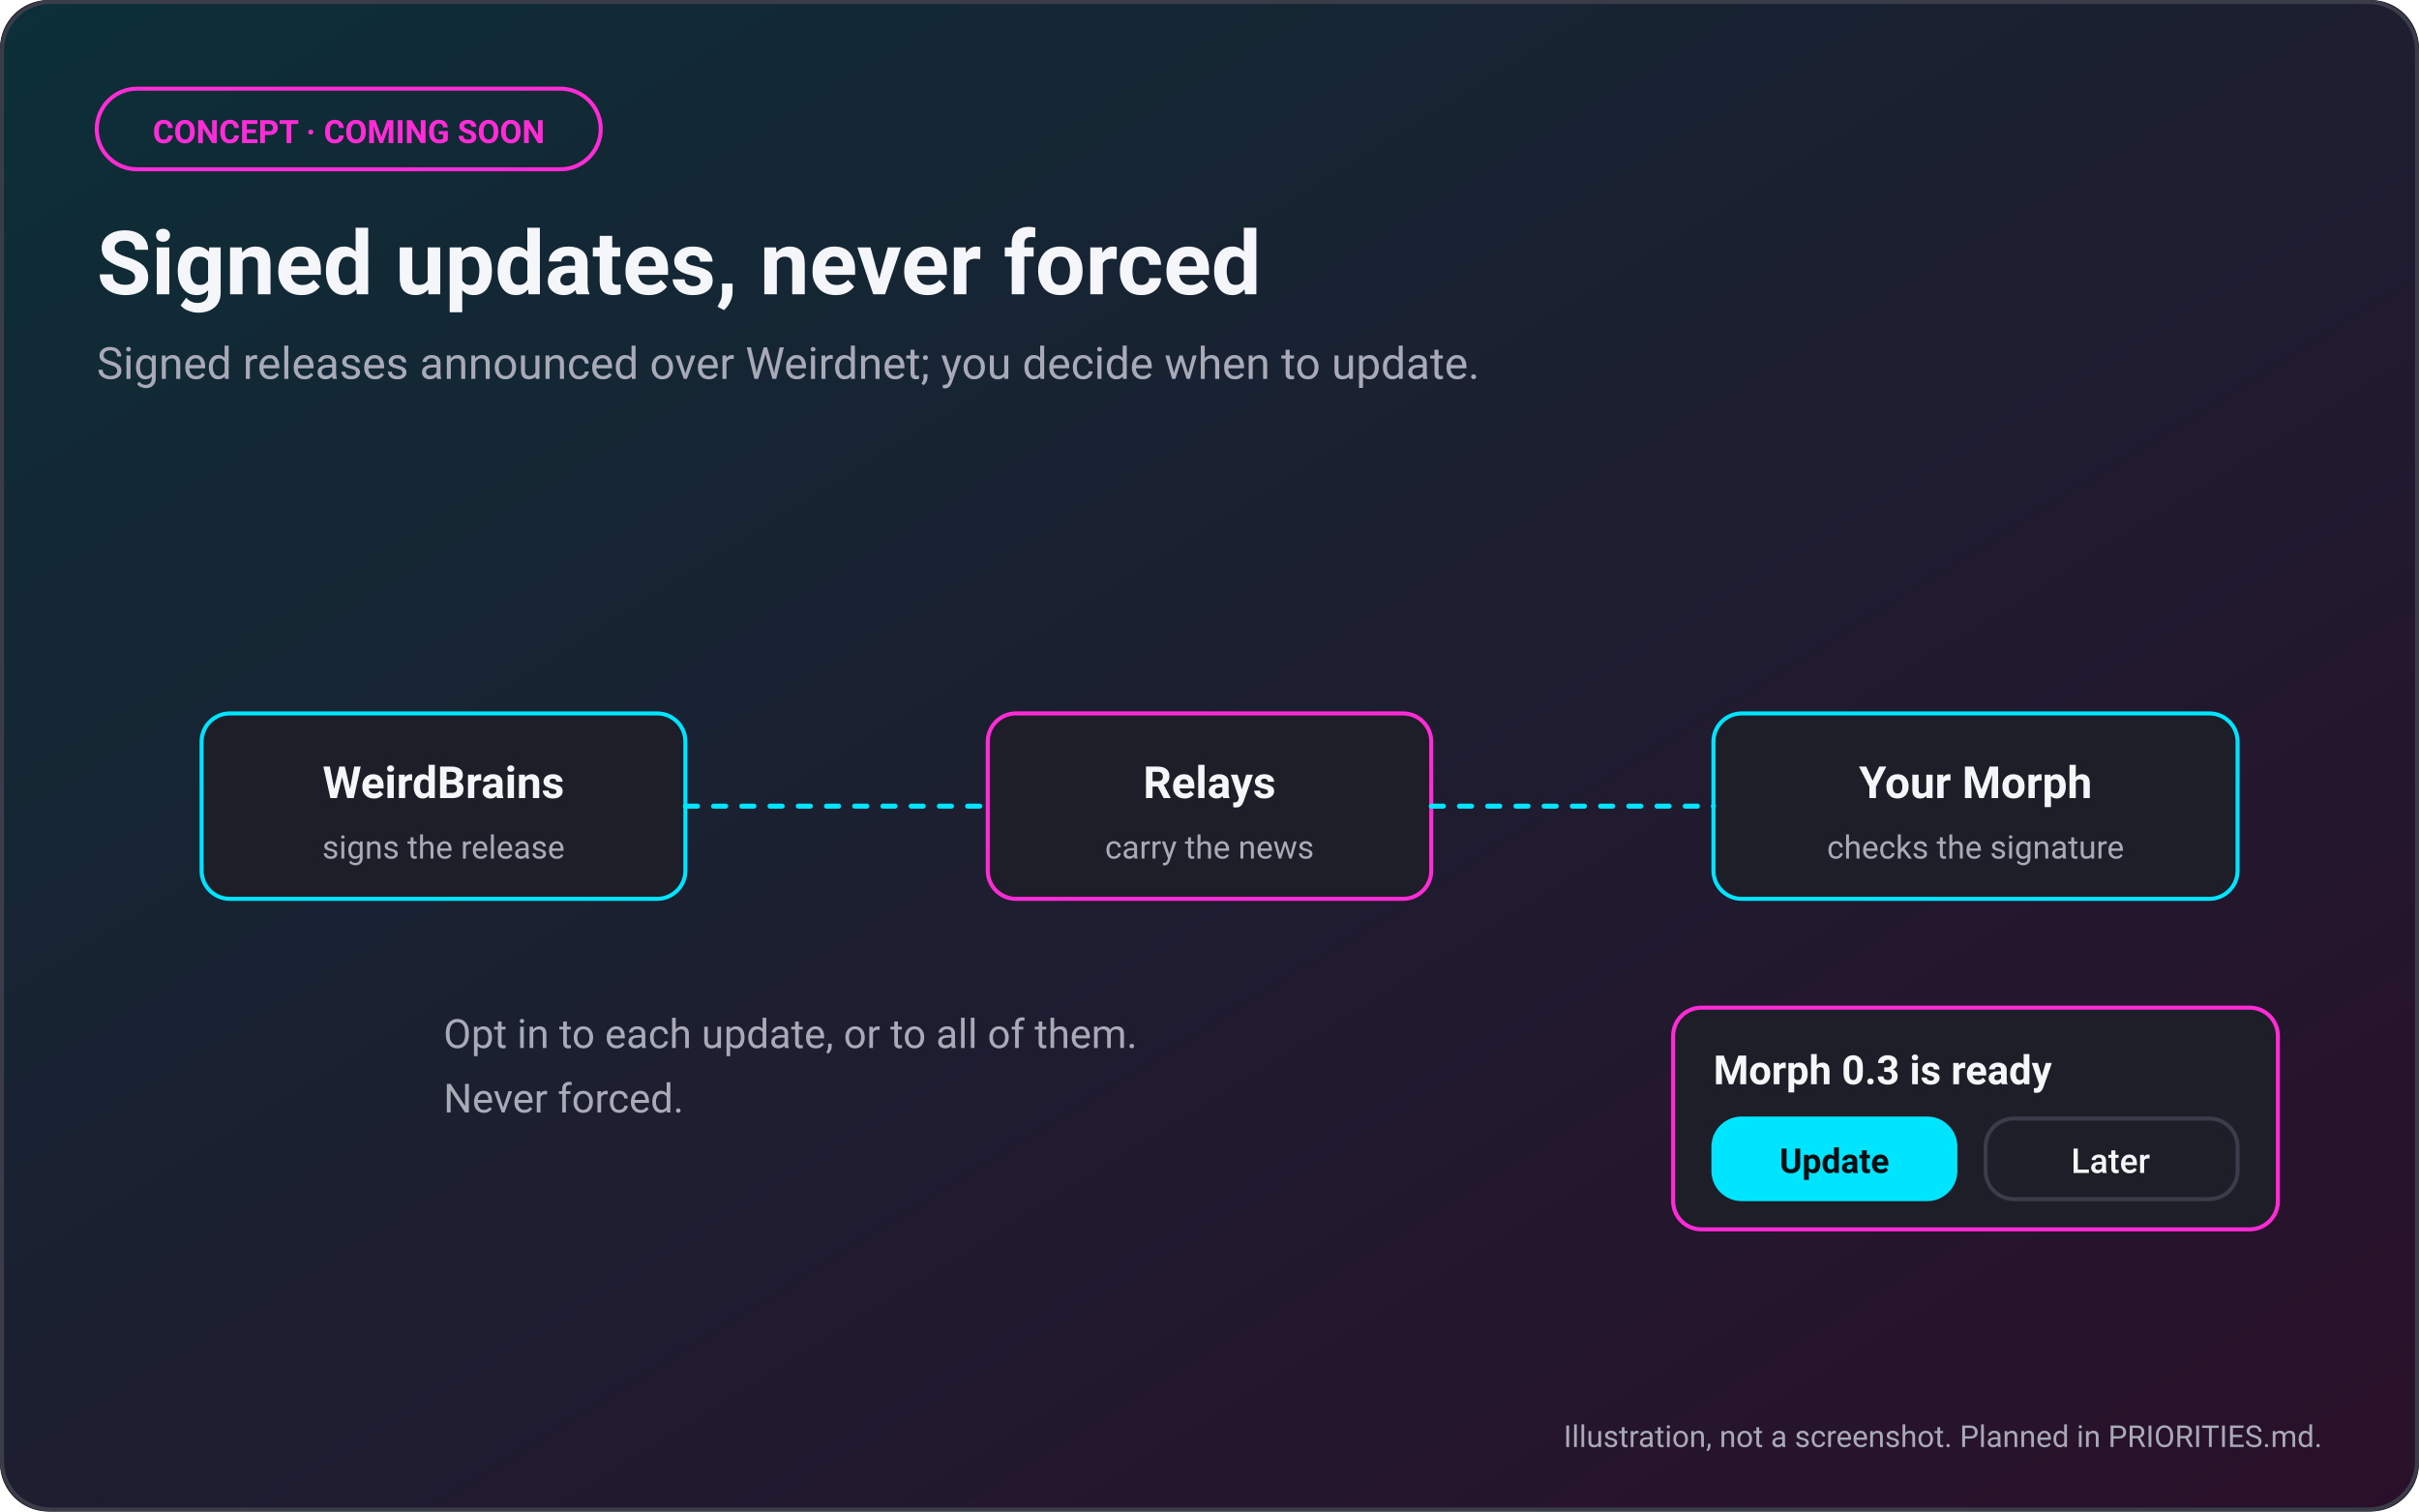
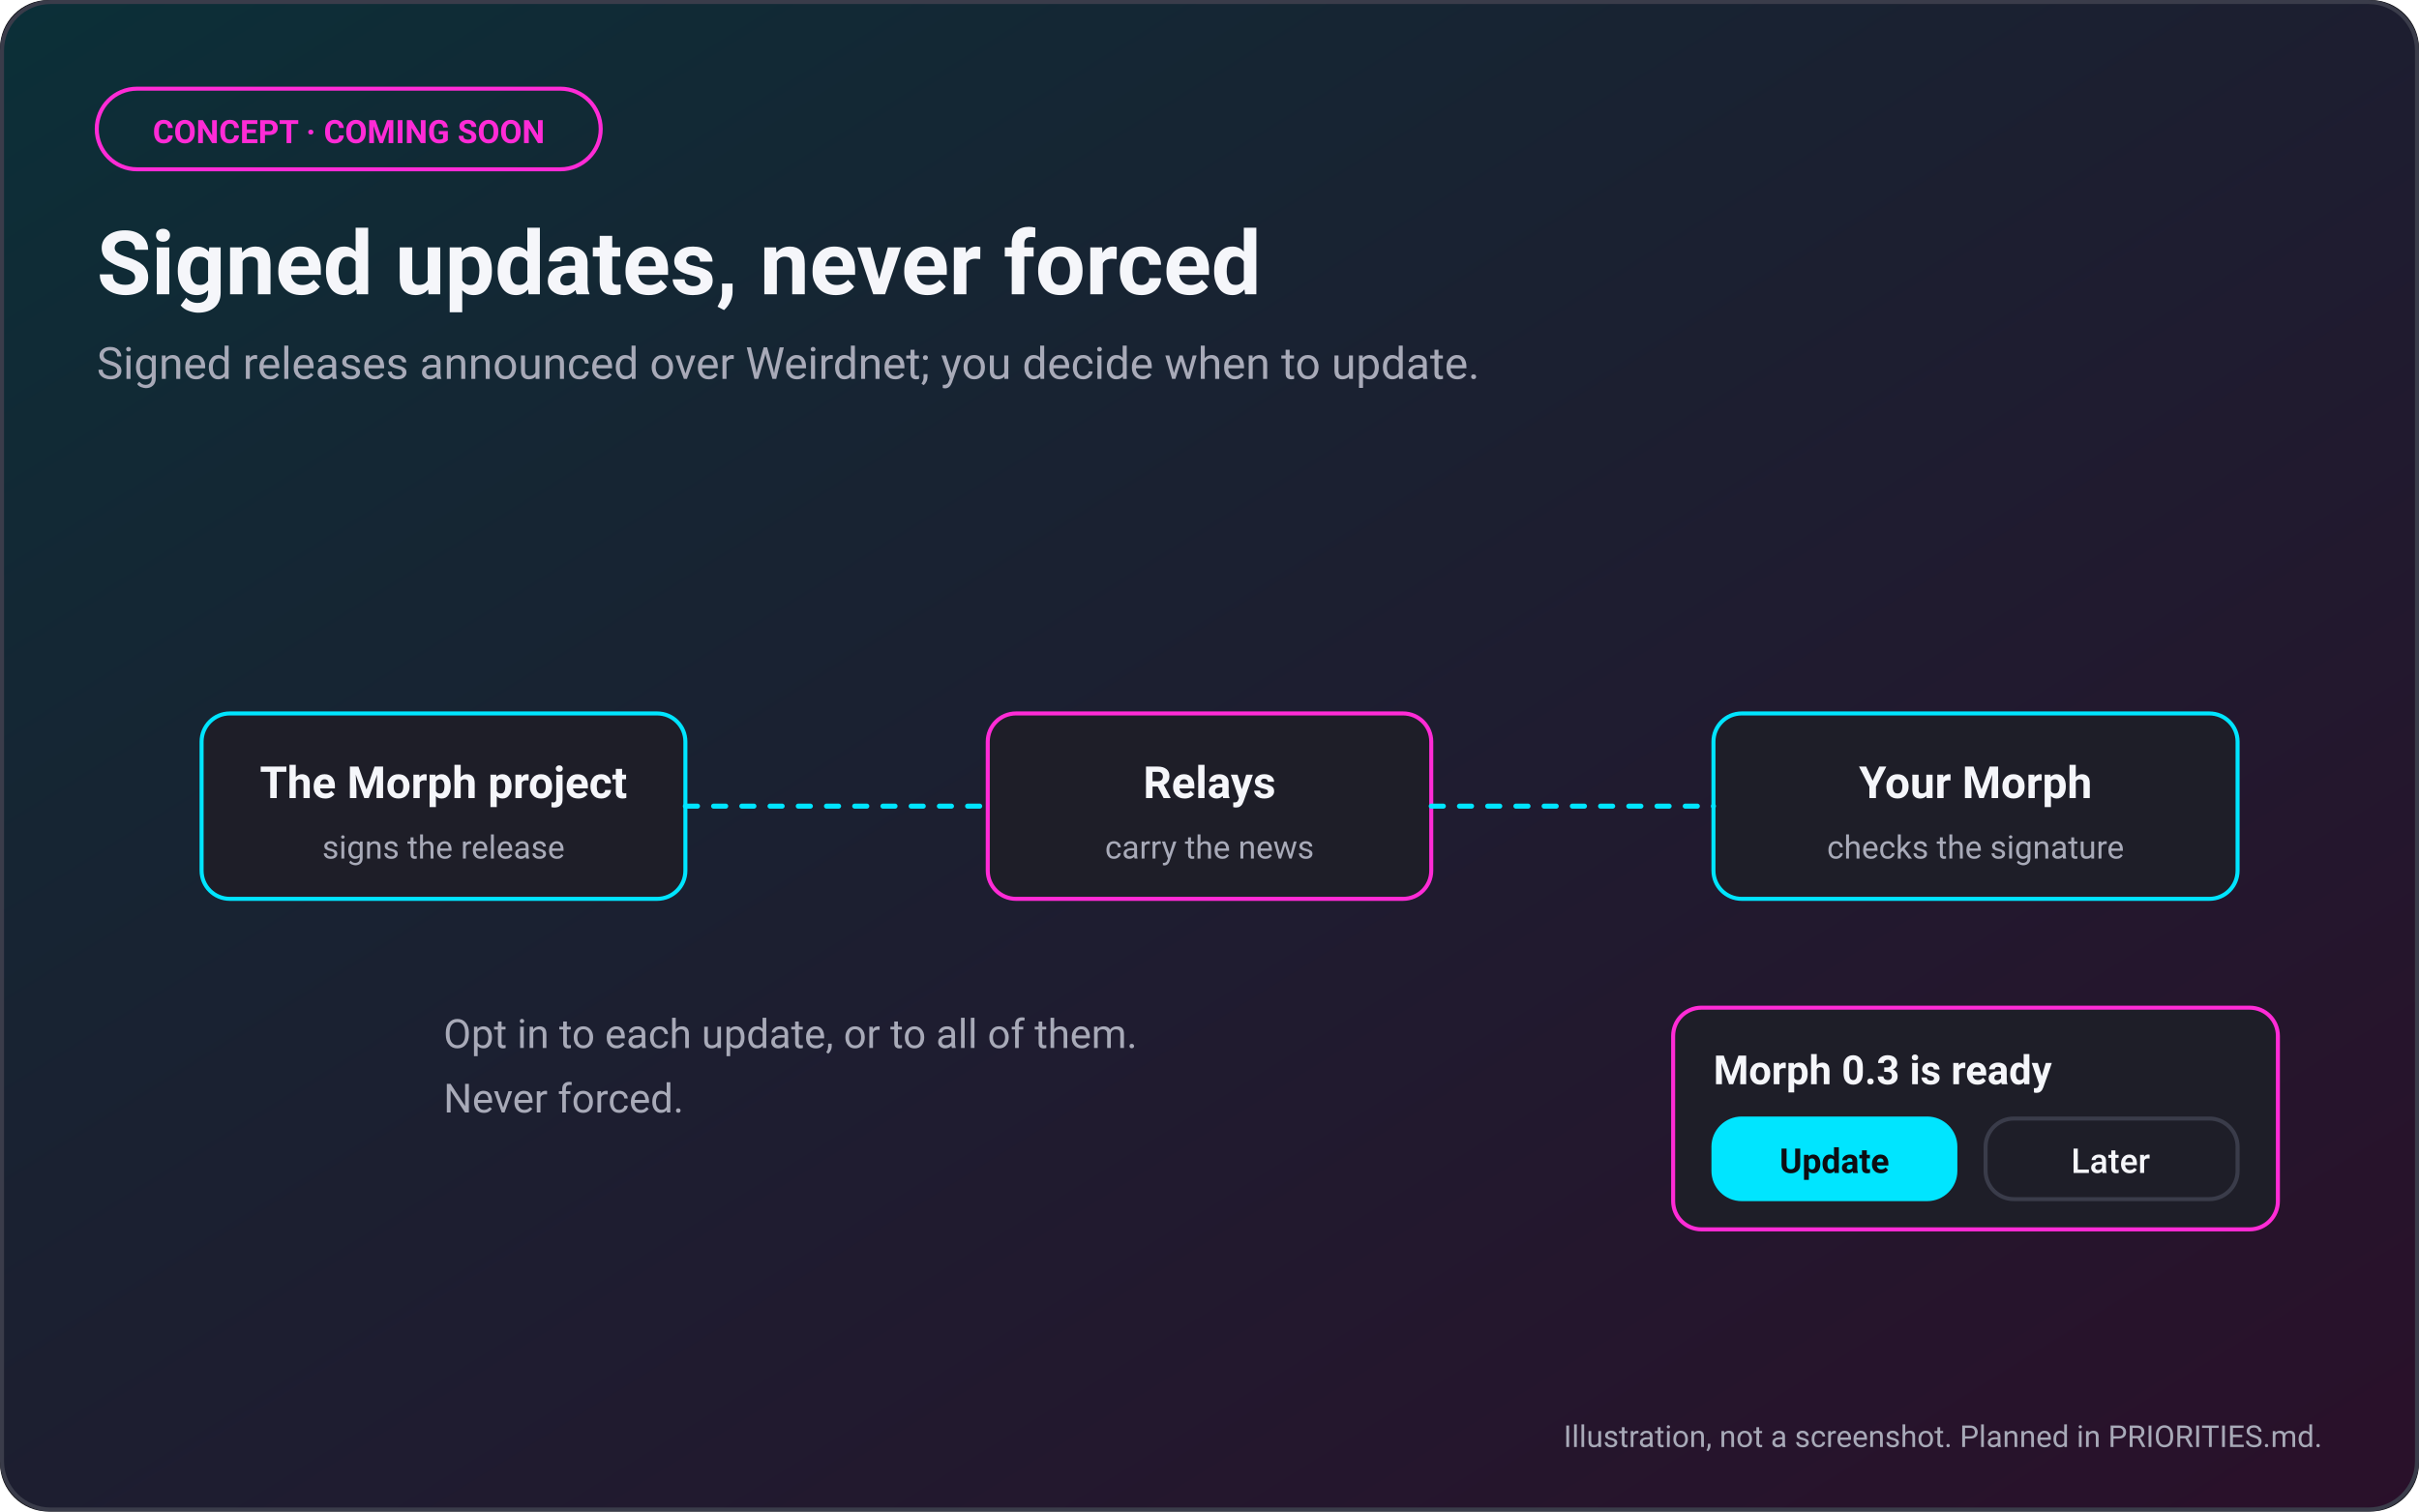
<svg xmlns="http://www.w3.org/2000/svg" viewBox="0 0 1200 750" width="1200" height="750" role="img" aria-labelledby="t d">
  <defs>
    <linearGradient id="g" x1="0" y1="0" x2="1" y2="1">
      <stop offset="0" stop-color="#00e5ff" stop-opacity=".16" />
      <stop offset="1" stop-color="#ff2bd6" stop-opacity=".12" />
    </linearGradient>
  </defs>
  <rect width="1200" height="750" rx="24" fill="#0d0d12" />
  <rect x="1" y="1" width="1198" height="748" rx="24" fill="url(#g)" stroke="#3a3c4a" stroke-width="2" />
  <rect x="48" y="44" width="250" height="40" rx="20" fill="none" stroke="#ff2bd6" stroke-width="2" />
  <text x="173" y="71" font-family="ui-sans-serif, system-ui, -apple-system, 'Segoe UI', Roboto, Arial, sans-serif" font-size="16" font-weight="700" fill="#ff2bd6" text-anchor="middle">CONCEPT · COMING SOON</text>
  <text x="48" y="146" font-family="ui-sans-serif, system-ui, -apple-system, 'Segoe UI', Roboto, Arial, sans-serif" font-size="44" font-weight="700" fill="#f5f6fa" text-anchor="start">Signed updates, never forced</text>
  <text x="48" y="188" font-family="ui-sans-serif, system-ui, -apple-system, 'Segoe UI', Roboto, Arial, sans-serif" font-size="22" font-weight="400" fill="#a8aab8" text-anchor="start">Signed releases announced over Weirdnet; you decide when to update.</text>
  <rect x="100.0" y="354" width="240" height="92" rx="14" fill="#1e1e28" stroke="#00e5ff" stroke-width="2" />
-   <text x="220" y="396" font-family="ui-sans-serif, system-ui, -apple-system, 'Segoe UI', Roboto, Arial, sans-serif" font-size="22" font-weight="600" fill="#f5f6fa" text-anchor="middle">WeirdBrains</text>
+   <text x="220" y="396" font-family="ui-sans-serif, system-ui, -apple-system, 'Segoe UI', Roboto, Arial, sans-serif" font-size="22" font-weight="600" fill="#f5f6fa" text-anchor="middle">The Morph project</text>
  <text x="220" y="426" font-family="ui-sans-serif, system-ui, -apple-system, 'Segoe UI', Roboto, Arial, sans-serif" font-size="16" font-weight="400" fill="#a8aab8" text-anchor="middle">signs the release</text>
  <rect x="490.0" y="354" width="220" height="92" rx="14" fill="#1e1e28" stroke="#ff2bd6" stroke-width="2" />
  <text x="600" y="396" font-family="ui-sans-serif, system-ui, -apple-system, 'Segoe UI', Roboto, Arial, sans-serif" font-size="22" font-weight="600" fill="#f5f6fa" text-anchor="middle">Relays</text>
  <text x="600" y="426" font-family="ui-sans-serif, system-ui, -apple-system, 'Segoe UI', Roboto, Arial, sans-serif" font-size="16" font-weight="400" fill="#a8aab8" text-anchor="middle">carry the news</text>
  <rect x="850.0" y="354" width="260" height="92" rx="14" fill="#1e1e28" stroke="#00e5ff" stroke-width="2" />
  <text x="980" y="396" font-family="ui-sans-serif, system-ui, -apple-system, 'Segoe UI', Roboto, Arial, sans-serif" font-size="22" font-weight="600" fill="#f5f6fa" text-anchor="middle">Your Morph</text>
  <text x="980" y="426" font-family="ui-sans-serif, system-ui, -apple-system, 'Segoe UI', Roboto, Arial, sans-serif" font-size="16" font-weight="400" fill="#a8aab8" text-anchor="middle">checks the signature</text>
  <line x1="340" y1="400" x2="490" y2="400" stroke="#00e5ff" stroke-width="2.5" stroke-linecap="round" stroke-dasharray="6 8" />
  <line x1="710" y1="400" x2="850" y2="400" stroke="#00e5ff" stroke-width="2.5" stroke-linecap="round" stroke-dasharray="6 8" />
  <rect x="830" y="500" width="300" height="110" rx="14" fill="#1e1e28" stroke="#ff2bd6" stroke-width="2" />
  <text x="850" y="538" font-family="ui-sans-serif, system-ui, -apple-system, 'Segoe UI', Roboto, Arial, sans-serif" font-size="20" font-weight="700" fill="#f5f6fa" text-anchor="start">Morph 0.3 is ready</text>
  <rect x="850" y="555" width="120" height="40" rx="14" fill="#00e5ff" stroke="#00e5ff" stroke-width="2" />
  <text x="910" y="582" font-family="ui-sans-serif, system-ui, -apple-system, 'Segoe UI', Roboto, Arial, sans-serif" font-size="17" font-weight="700" fill="#0d0d12" text-anchor="middle">Update</text>
  <rect x="985" y="555" width="125" height="40" rx="14" fill="#1e1e28" stroke="#3a3c4a" stroke-width="2" />
  <text x="1047" y="582" font-family="ui-sans-serif, system-ui, -apple-system, 'Segoe UI', Roboto, Arial, sans-serif" font-size="17" font-weight="500" fill="#f5f6fa" text-anchor="middle">Later</text>
  <text x="220" y="520" font-family="ui-sans-serif, system-ui, -apple-system, 'Segoe UI', Roboto, Arial, sans-serif" font-size="20" font-weight="400" fill="#a8aab8" text-anchor="start">Opt in to each update, or to all of them.</text>
  <text x="220" y="552" font-family="ui-sans-serif, system-ui, -apple-system, 'Segoe UI', Roboto, Arial, sans-serif" font-size="20" font-weight="400" fill="#a8aab8" text-anchor="start">Never forced.</text>
  <text x="1152" y="718" font-family="ui-sans-serif, system-ui, -apple-system, 'Segoe UI', Roboto, Arial, sans-serif" font-size="15" font-weight="400" fill="#a8aab8" text-anchor="end">Illustration, not a screenshot. Planned in PRIORITIES.md.</text>
</svg>
